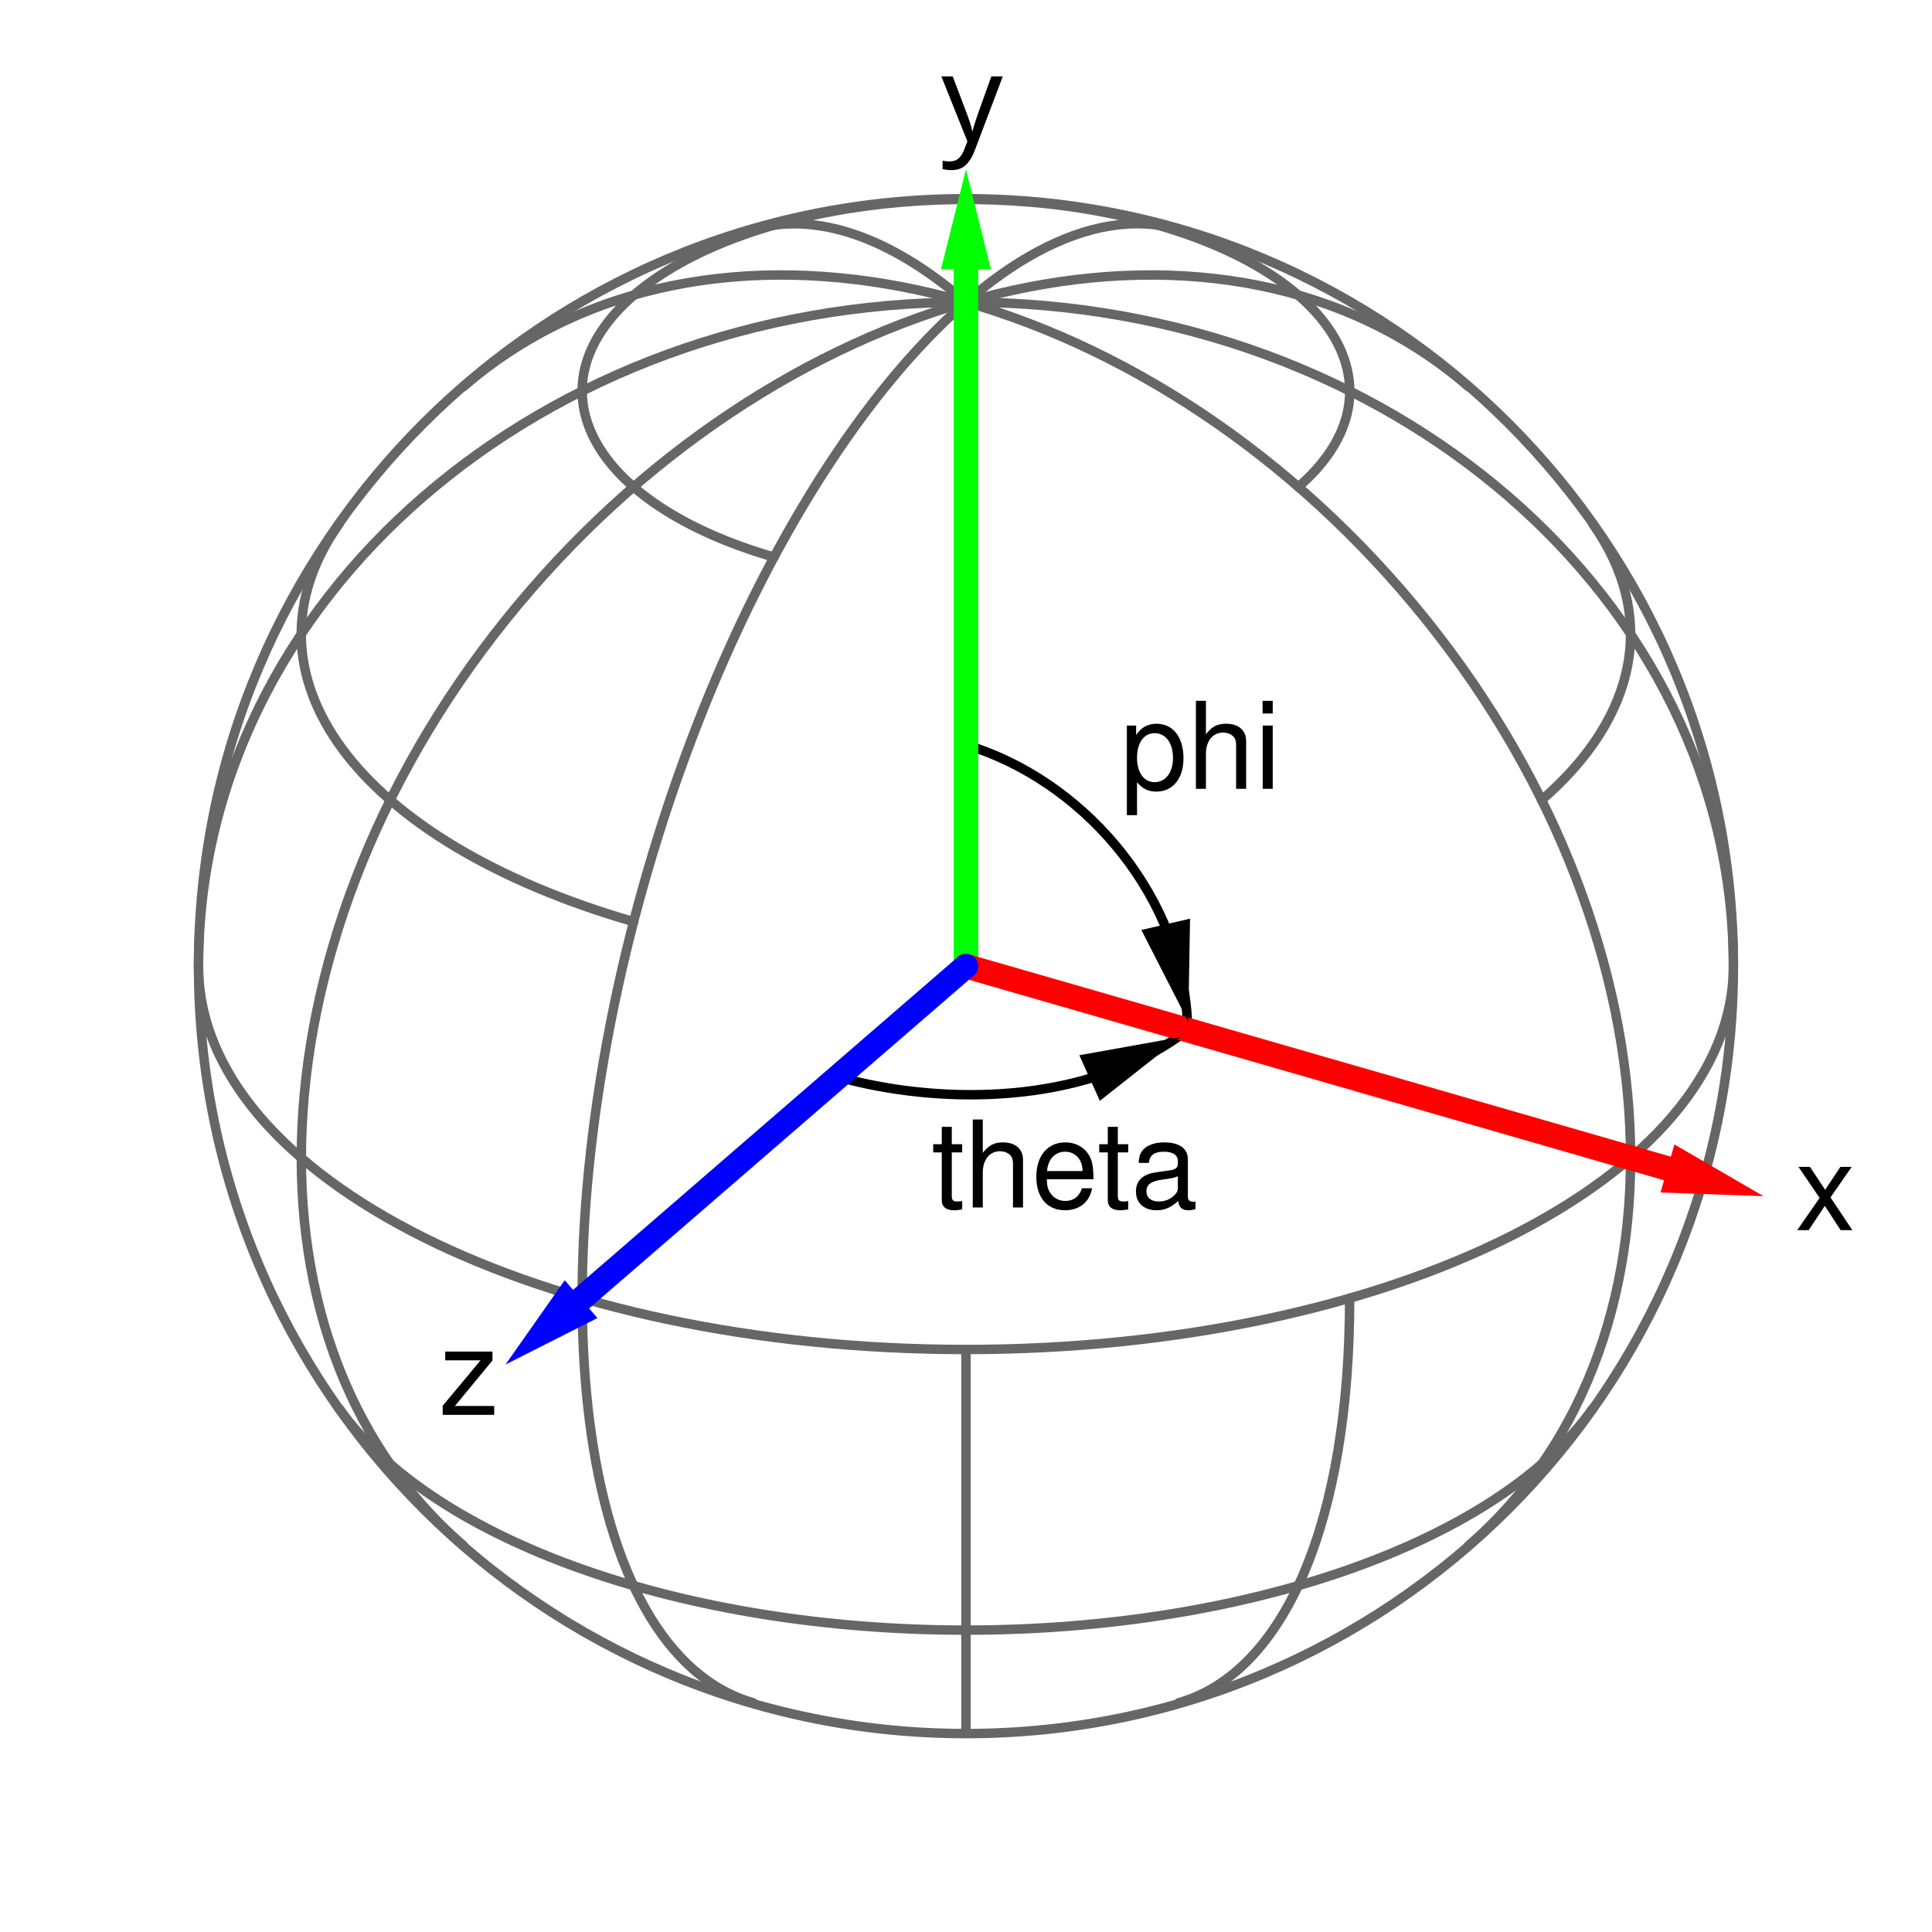
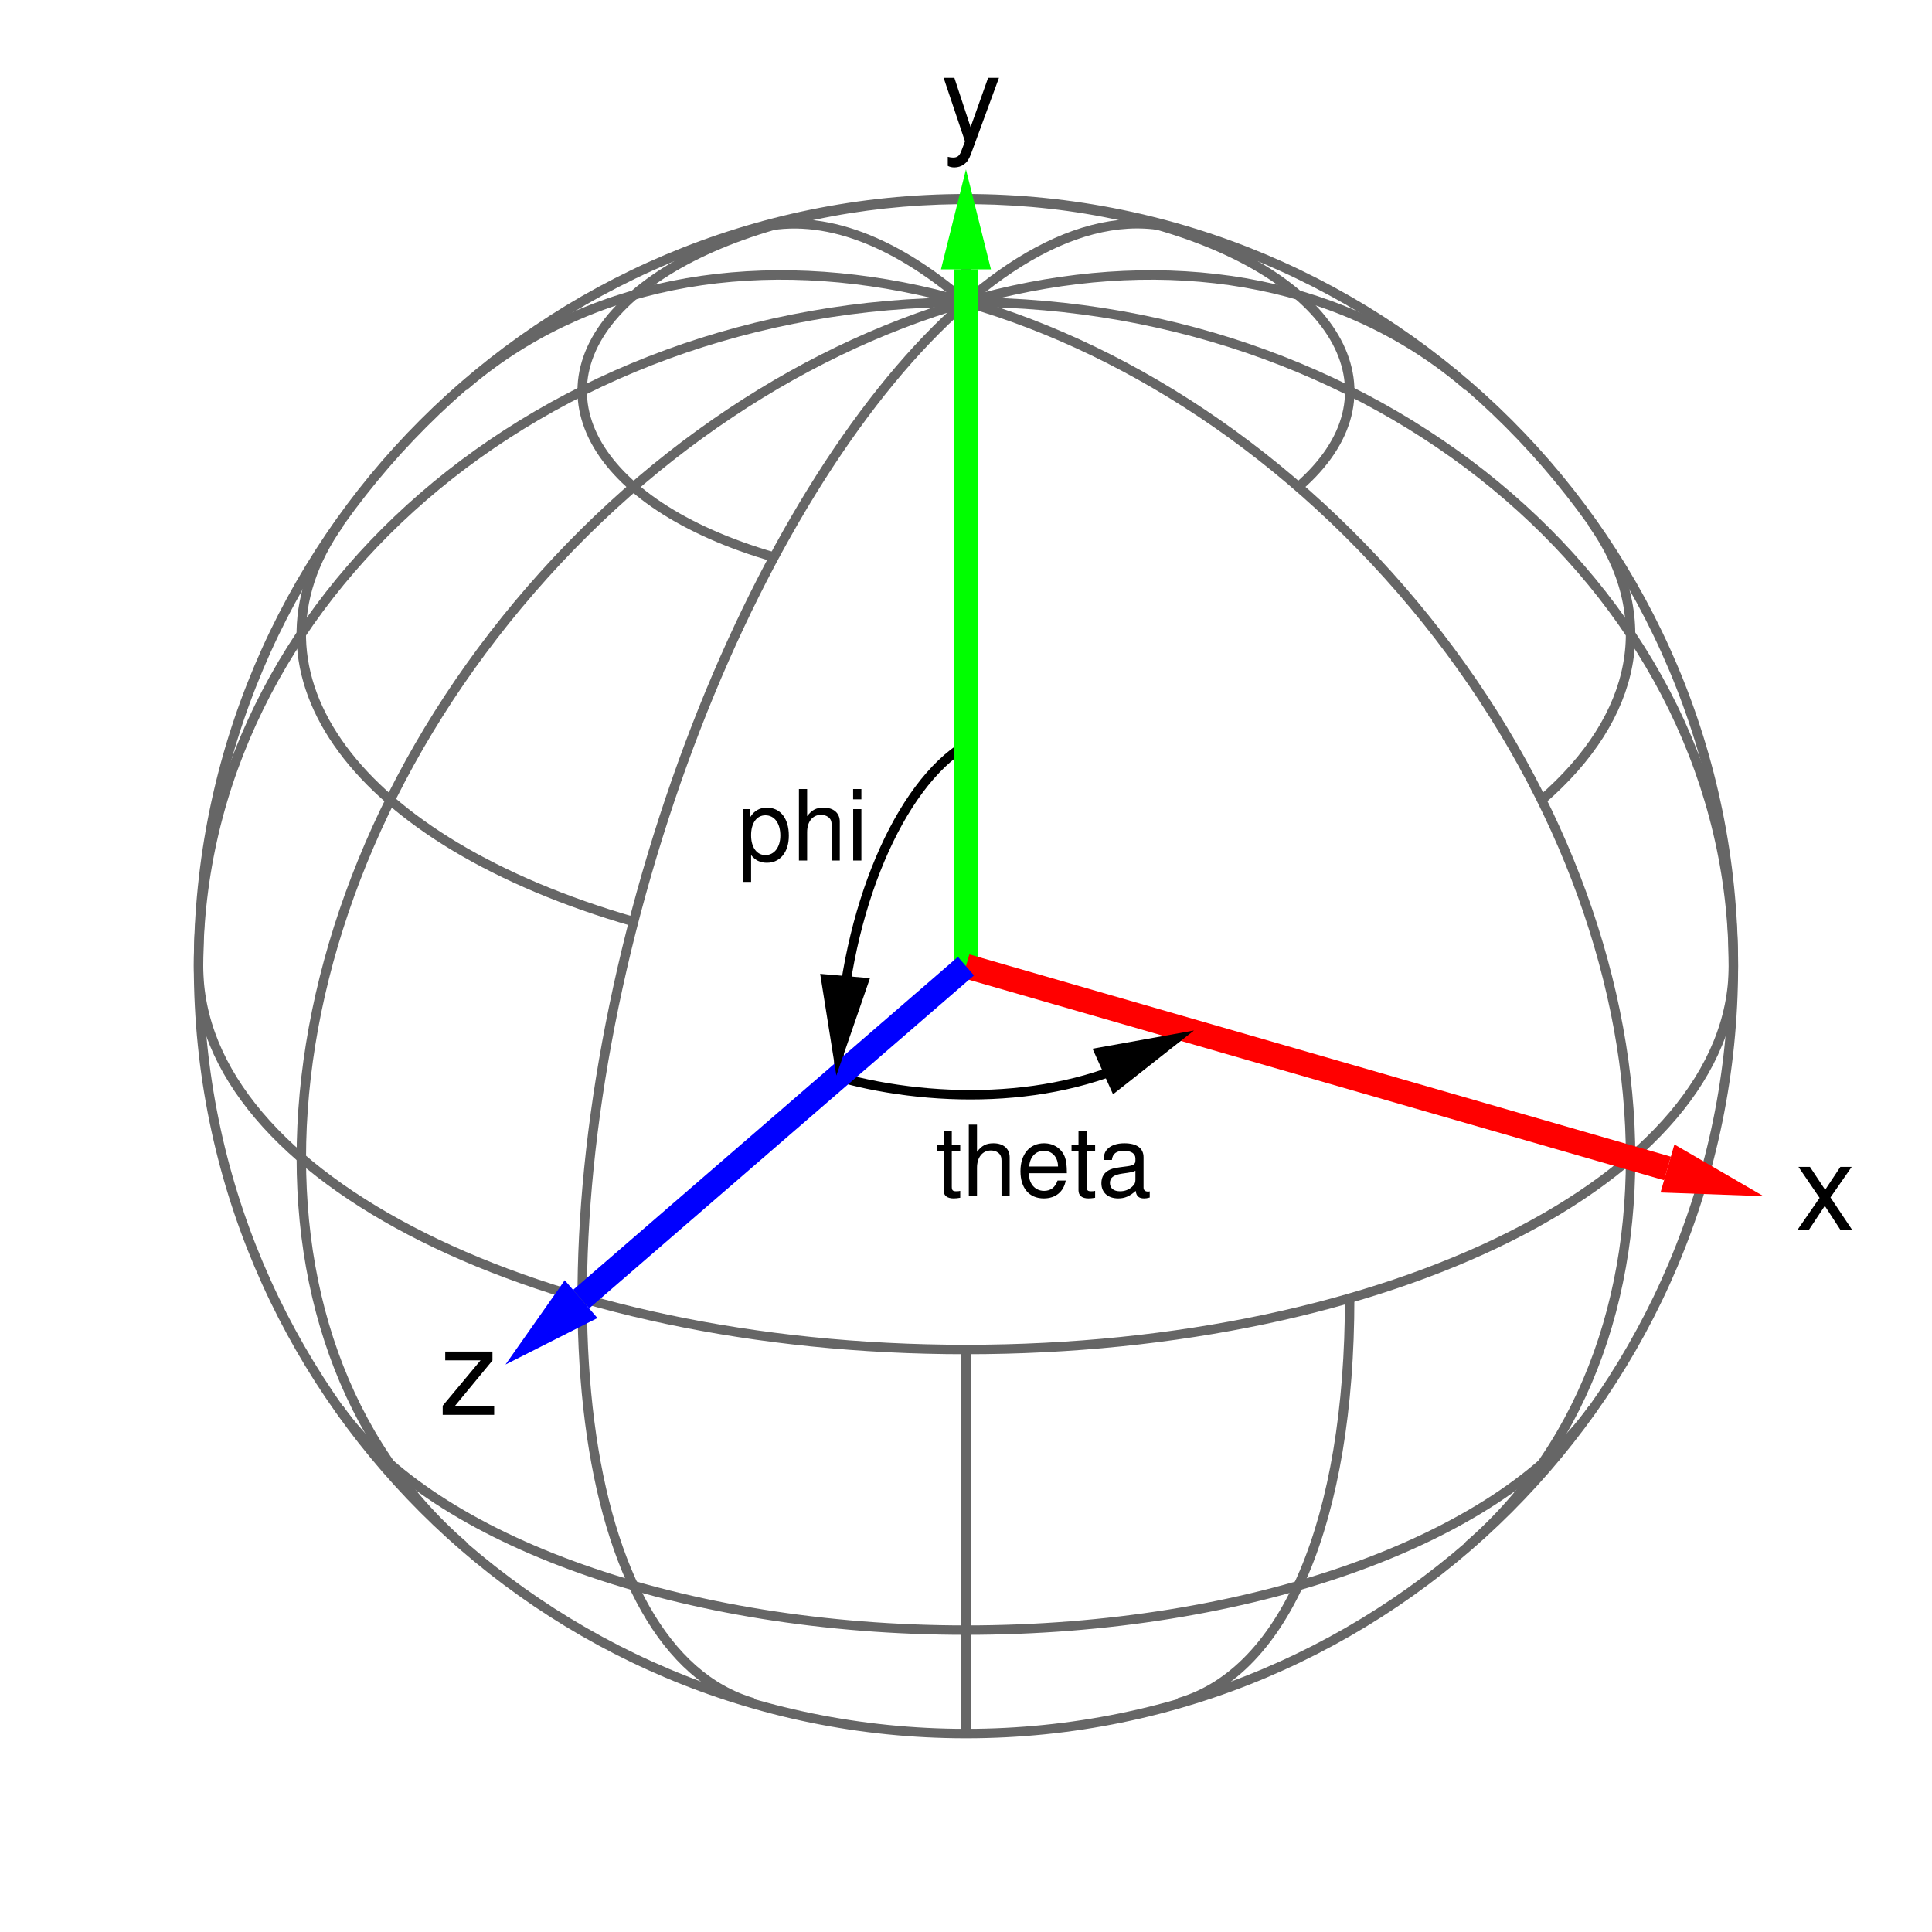
<svg xmlns="http://www.w3.org/2000/svg" height="512" viewBox="0 0 512 512" width="512">
-   <g fill="none" opacity=".6" stroke="#000" stroke-linecap="round" stroke-width="2.5">
-     <path d="m89.932 138.733c-28.286 39.966 4.5 84.324 77.993 105.52" />
-     <path d="m408.522 212.049c25.744-22.276 30.688-49.065 13.521-73.316" />
-     <path d="m344.055 129.051c28.08-24.294 11.416-55.36-37.221-69.387-48.639-14.027-110.829-5.703-138.909 18.592-28.081 24.295-11.417 55.361 37.22 69.388" />
-     <path d="m52.611 256.04c0 56.104 91.056 101.59 203.377 101.59 112.325 0 203.379-45.483 203.379-101.59" />
-     <path d="m89.932 373.348c24.881 35.149 91.417 58.651 166.057 58.651 74.642 0 141.178-23.502 166.058-58.651" />
-     <path d="m389.132 409.63c63.68-55.096 55.694-168.524-17.838-253.35-73.533-84.825-184.766-108.926-248.446-53.831" />
-     <path d="m255.988 80.08c-20.075-17.37-39.701-24.067-56.406-19.25" />
-     <path d="m312.396 451.249c28.286-8.158 45.278-48.396 45.278-107.229" />
-     <path d="m312.396 60.83c-46.729-13.477-109.865 62.997-141.021 170.808-31.152 107.812-18.525 206.134 28.203 219.611" />
-     <path d="m389.132 102.449c-63.682-55.095-174.915-30.994-248.446 53.831-73.533 84.826-81.519 198.254-17.838 253.35" />
-     <path d="m459.367 256.04c0-97.181-91.055-175.96-203.379-175.96-112.321 0-203.377 78.779-203.377 175.96" />
-     <path d="m255.988 256.04c0-45.823 0-175.96 0-175.96" />
-     <path d="m255.988 256.04 176.131 50.795" />
-     <path d="m255.988 256.04-101.687 87.98" />
-     <circle cx="255.989" cy="256.039" r="203.378" />
-     <path d="m255.988 52.859v27.221" />
-     <path d="m255.988 459.22v-101.59" />
+   <g fill="none" stroke="#000" stroke-width="2.5">
+     <g opacity=".6">
+       <path d="m89.932 138.733c-28.286 39.966 4.5 84.324 77.993 105.52" />
+       <path d="m408.522 212.049c25.743-22.276 30.688-49.065 13.521-73.316" />
+       <path d="m344.055 129.051c28.08-24.294 11.416-55.36-37.221-69.387-48.639-14.027-110.829-5.703-138.909 18.592-28.081 24.295-11.417 55.361 37.22 69.388" />
+       <path d="m52.611 256.04c0 56.104 91.056 101.59 203.377 101.59 112.325 0 203.379-45.483 203.379-101.59" />
+       <path d="m89.932 373.348c24.881 35.149 91.417 58.651 166.057 58.651 74.642 0 141.178-23.502 166.058-58.651" />
+       <path d="m389.132 409.63c63.68-55.096 55.694-168.524-17.838-253.35-73.533-84.825-184.766-108.926-248.446-53.831" />
+       <path d="m255.988 80.08c-20.075-17.37-39.701-24.067-56.406-19.25" />
+       <path d="m312.396 451.249c28.285-8.158 45.277-48.396 45.277-107.229" />
+       <path d="m312.396 60.83c-46.729-13.477-109.865 62.997-141.021 170.808-31.152 107.812-18.525 206.134 28.203 219.611" />
+       <path d="m389.132 102.449c-63.682-55.095-174.915-30.994-248.446 53.831-73.533 84.826-81.519 198.254-17.838 253.35" />
+       <path d="m459.367 256.04c0-97.181-91.055-175.96-203.379-175.96-112.321 0-203.377 78.779-203.377 175.96" />
+       <path d="m255.988 256.04c0-45.823 0-175.96 0-175.96" />
+       <path d="m255.988 256.04 176.131 50.795" />
+       <path d="m255.988 256.04-101.687 87.98" />
+       <circle cx="255.989" cy="256.039" r="203.378" />
+       <path d="m255.988 52.859v27.221" />
+       <path d="m255.988 459.22v-101.59" />
+     </g>
+     <path d="m314.699 272.973c-23.098 17.772-57.014 20.115-84.781 14.327-2.633-.549-5.233-1.213-7.824-1.934" />
+     <path d="m255.988 197.386c-17.579 10.561-31.895 43.618-33.568 80.232-.086 1.931-.105 3.862-.124 5.799" />
  </g>
-   <path d="m314.699 272.973c-23.098 17.772-57.014 20.115-84.781 14.327-2.633-.549-5.233-1.213-7.824-1.934" fill="none" stroke="#000" stroke-linecap="round" stroke-width="2.5" />
-   <path d="m255.988 197.386c30.634 9.278 55.582 38.322 58.498 70.492.15 1.696.183 3.394.216 5.095" fill="none" stroke="#000" stroke-linecap="round" stroke-width="2.5" />
  <path d="m255.988 44.888-6.621 26.487h13.244z" fill="#0f0" />
-   <path d="m255.988 256.04v-184.665" fill="none" stroke="#0f0" stroke-linecap="round" stroke-width="6.5" />
-   <path d="m443.73 303.292-3.672 12.726 27.284.979z" fill="#f00" />
-   <path d="m255.988 256.04 185.911 53.614" fill="none" stroke="#f00" stroke-linecap="round" stroke-width="6.5" />
+   <path d="m255.988 256.04v-184.665" fill="none" stroke="#0f0" stroke-width="6.5" />
+   <path d="m443.73 303.292-3.673 12.726 27.284.979z" fill="#f00" />
+   <path d="m255.988 256.04 185.912 53.614" fill="none" stroke="#f00" stroke-width="6.5" />
  <path d="m149.662 339.275-15.699 22.341 24.363-12.322z" fill="#00f" />
-   <path d="m255.988 256.04-101.994 88.244" fill="none" stroke="#00f" stroke-linecap="round" stroke-width="6.5" />
-   <path d="m302.471 246.452 12.434 24.307.468-27.299z" />
-   <path d="m291.466 291.729 21.441-16.901-26.872 4.819z" />
-   <g font-size="32">
-     <text font-family="'Helvetica'" transform="translate(246.8594 319.9971)">theta</text>
-     <text font-family="'Helvetica'" transform="translate(296.9004 209.0483)">phi</text>
-     <text font-family="'Helvetica'" transform="translate(116.3354 374.9453)">z</text>
-     <text font-family="'KozGoPr6N-Regular-83pv-RKSJ-H'" transform="translate(249.4355 37.4004)">y</text>
-     <text font-family="'Helvetica'" transform="translate(475.751 326)">x</text>
-   </g>
+   <path d="m255.988 256.04-101.994 88.244" fill="none" stroke="#00f" stroke-width="6.5" />
+   <path d="m217.354 258.074 4.29 26.962 8.905-25.81z" />
+   <path d="m294.965 289.997 21.441-16.9-26.872 4.818z" />
+   <text font-family="'Helvetica'" font-size="26" transform="translate(247.8594 316.9971)">theta</text>
+   <text font-family="'Helvetica'" font-size="26" transform="translate(195.4546 228.0479)">phi</text>
+   <text font-family="'Helvetica'" font-size="32" transform="translate(116.3354 374.9453)">z</text>
+   <text font-family="'Helvetica'" font-size="32" transform="translate(249.4355 37.4004)">y</text>
+   <text font-family="'Helvetica'" font-size="32" transform="translate(475.751 326)">x</text>
</svg>
